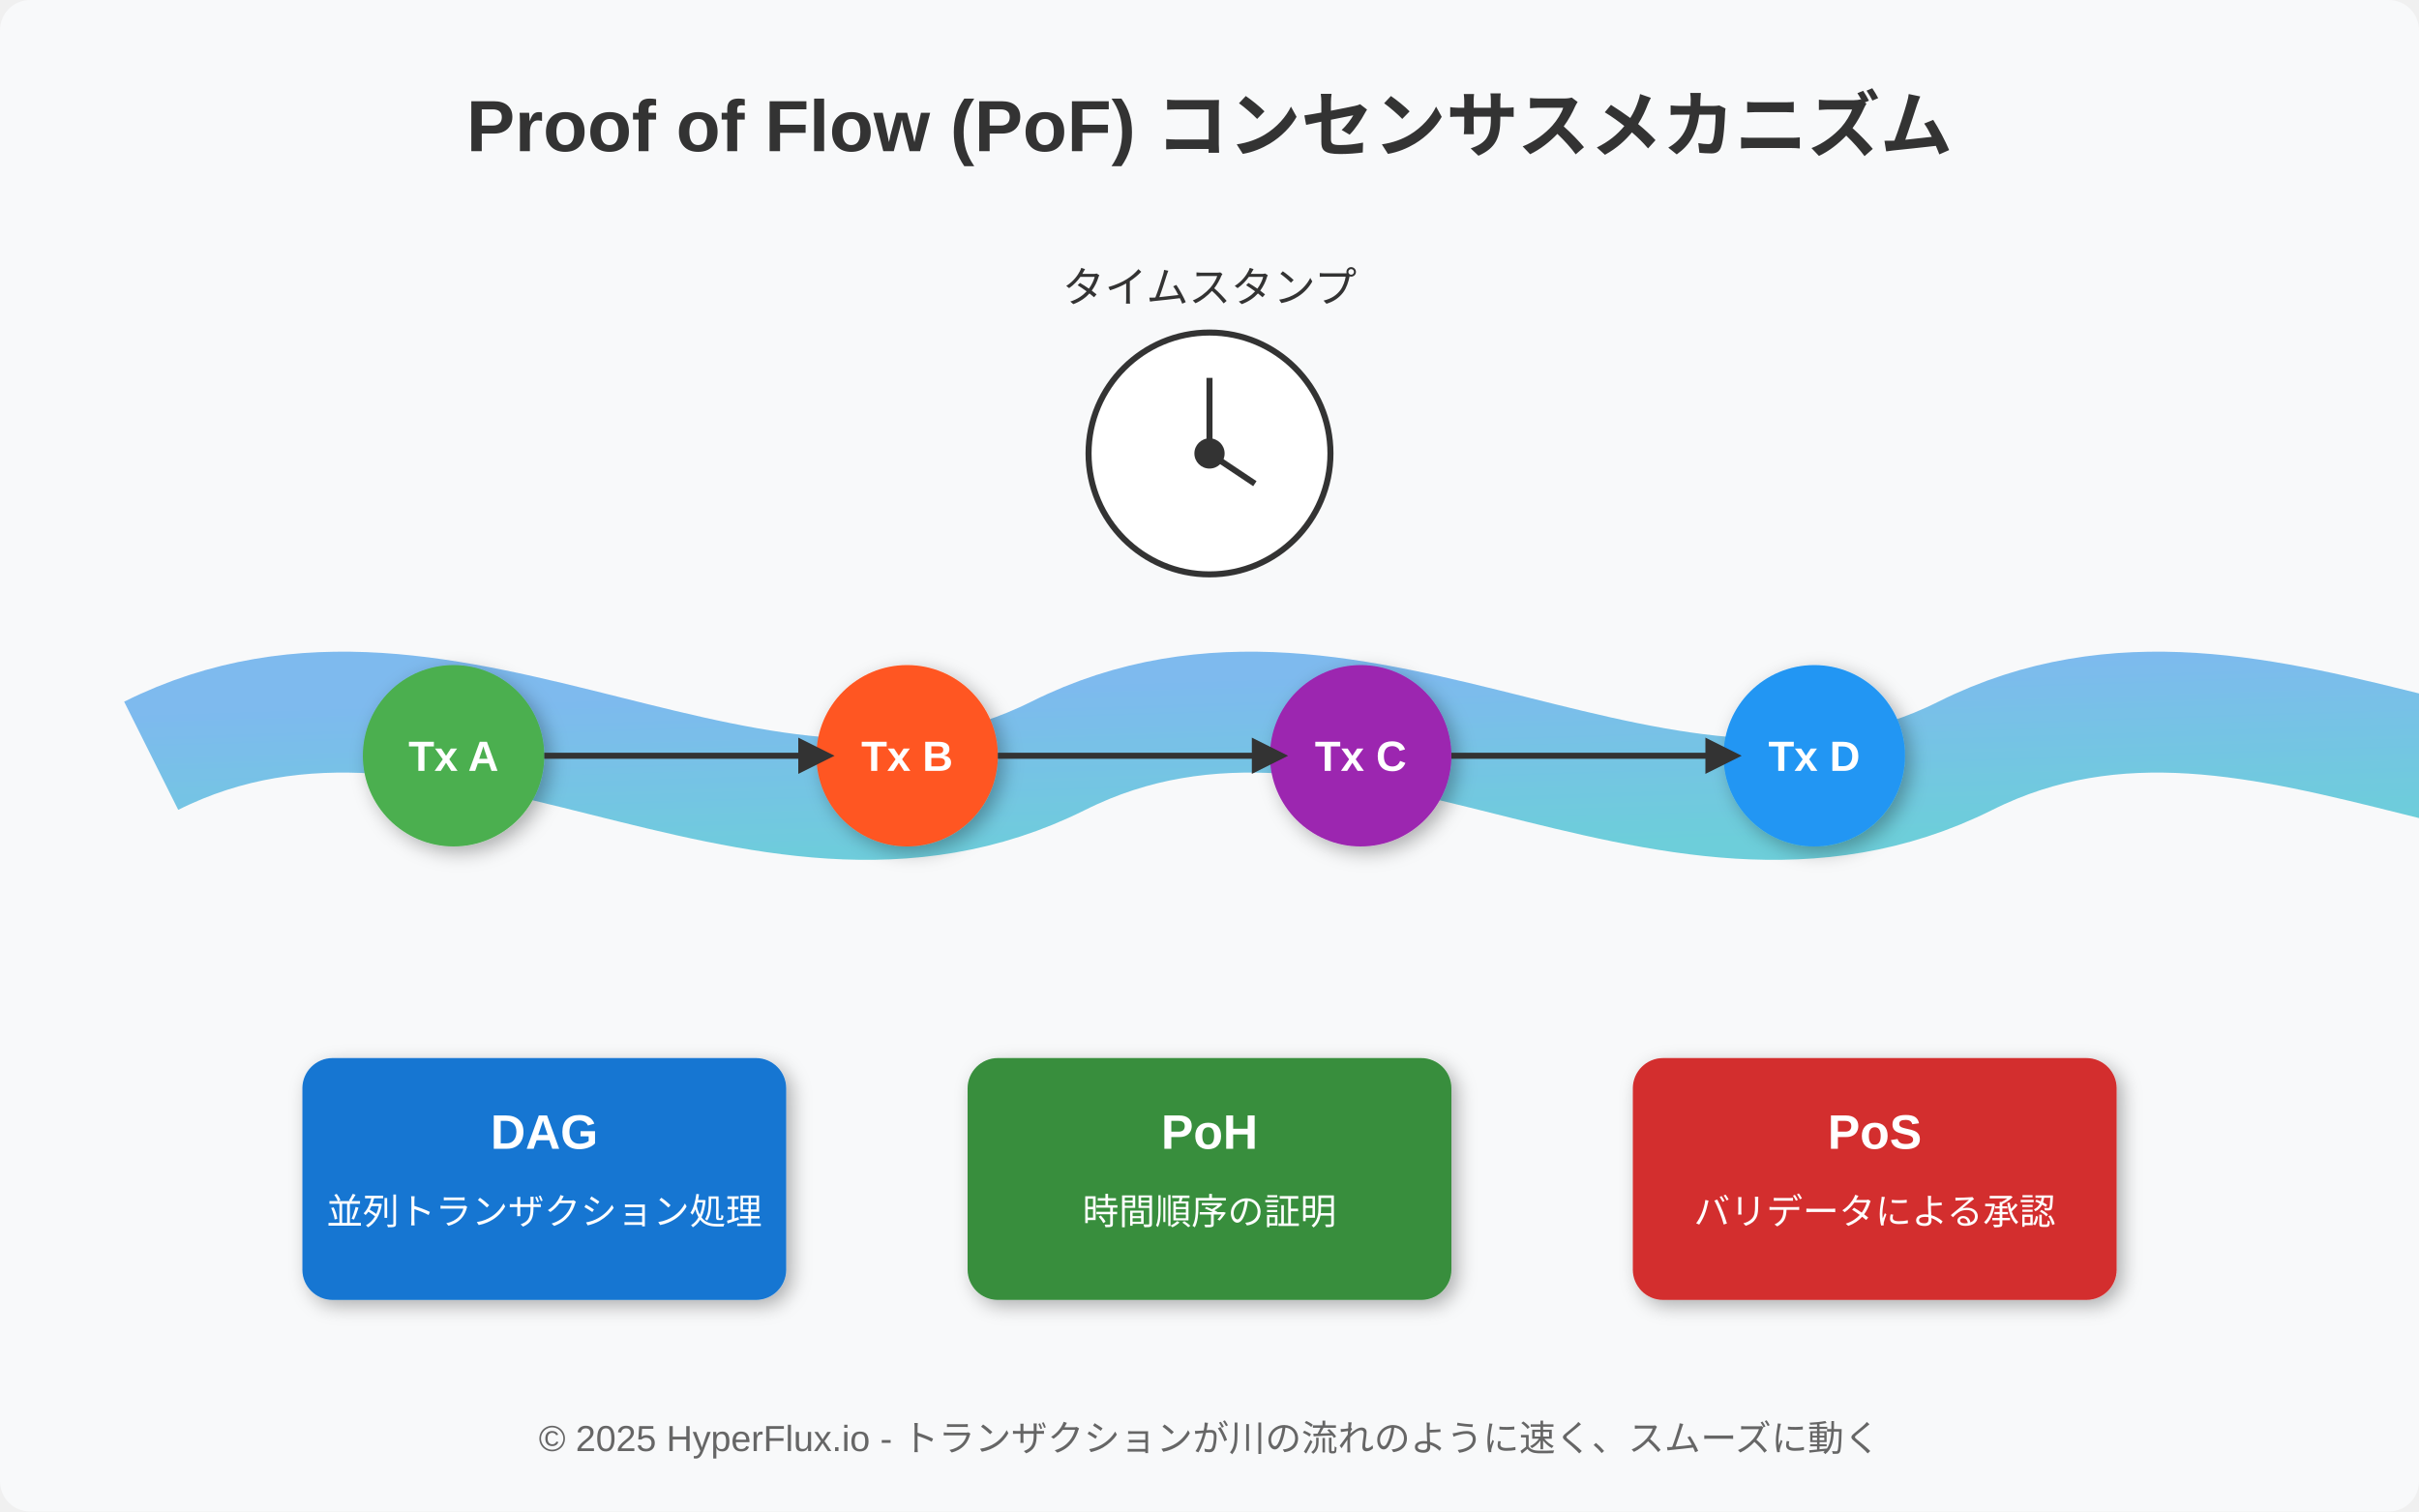
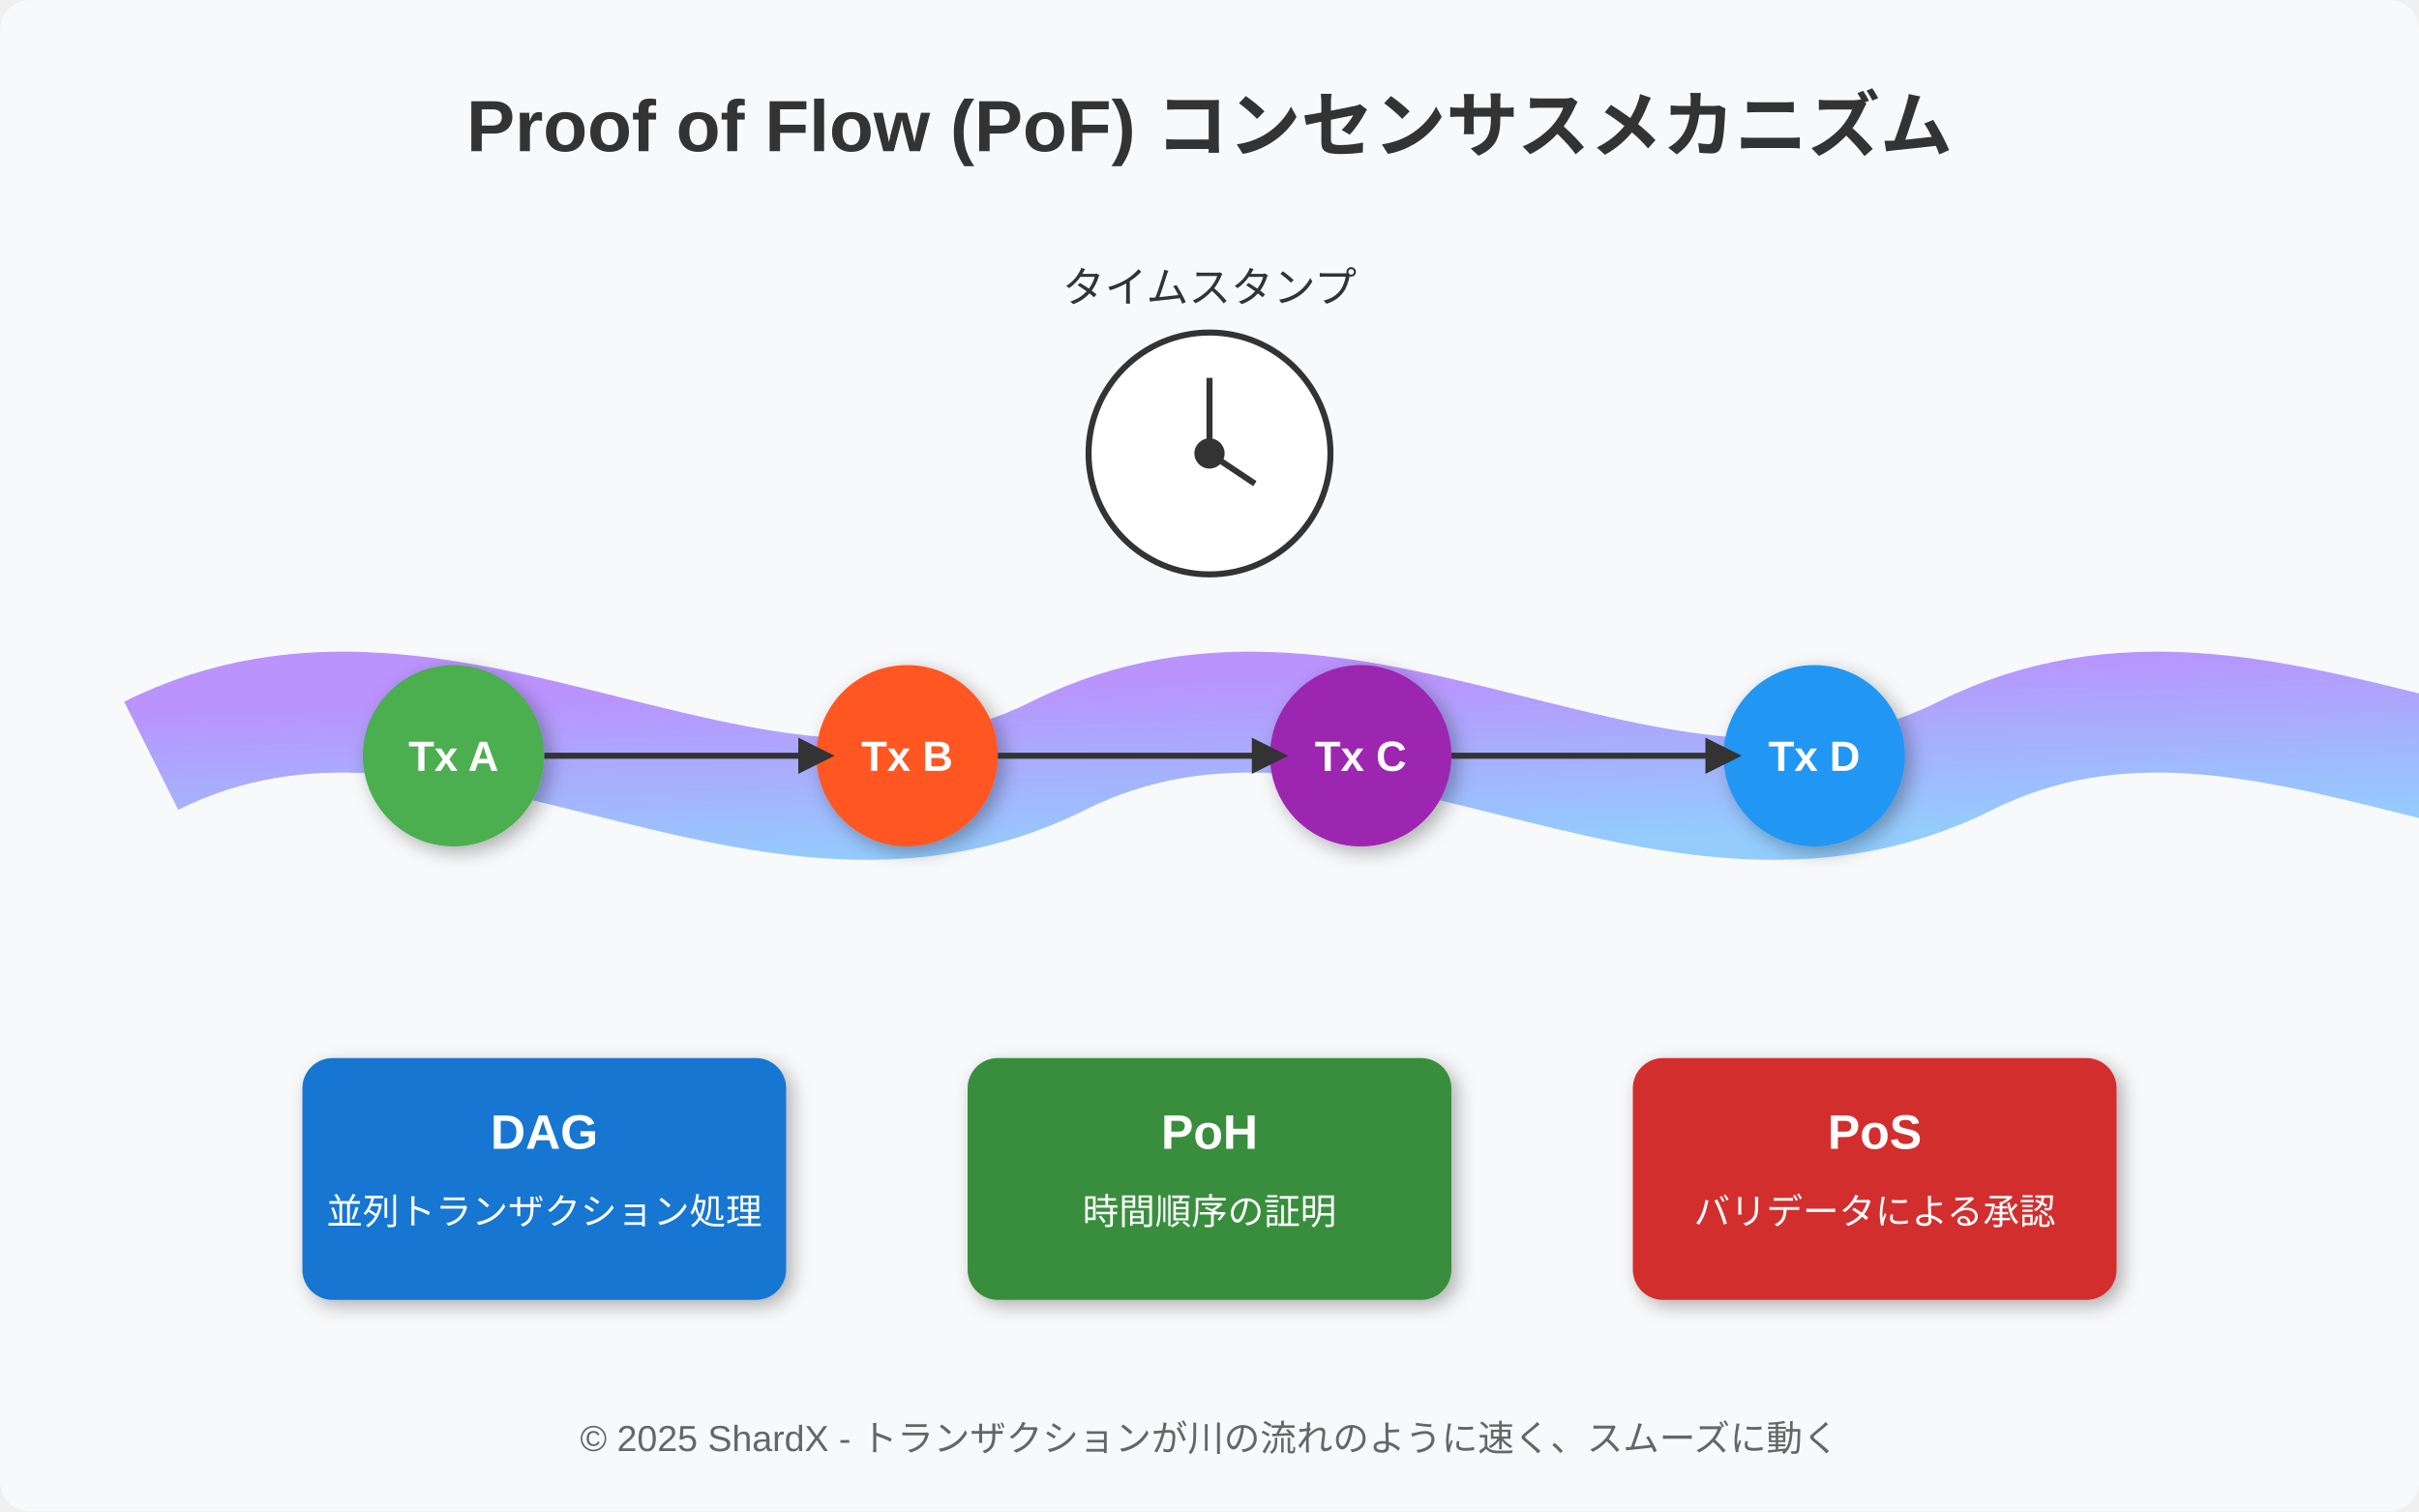
<svg xmlns="http://www.w3.org/2000/svg" width="800" height="500" viewBox="0 0 800 500">
  <defs>
    <linearGradient id="flow-gradient" x1="0%" y1="0%" x2="100%" y2="100%">
-       <stop offset="0%" stop-color="#1e88e5" stop-opacity="0.8" />
-       <stop offset="100%" stop-color="#00acc1" stop-opacity="0.8" />
+       <stop offset="0%" stop-color="#8844ff" stop-opacity="0.8" />
+       <stop offset="100%" stop-color="#44aaff" stop-opacity="0.8" />
    </linearGradient>
    <filter id="shadow" x="-20%" y="-20%" width="140%" height="140%">
      <feDropShadow dx="2" dy="2" stdDeviation="3" flood-color="#000" flood-opacity="0.3" />
    </filter>
    <marker id="arrow" viewBox="0 0 10 10" refX="5" refY="5" markerWidth="6" markerHeight="6" orient="auto-start-reverse">
      <path d="M 0 0 L 10 5 L 0 10 z" fill="#333" />
    </marker>
  </defs>
  <rect width="800" height="500" fill="#f8f9fa" rx="10" ry="10" />
  <text x="400" y="50" font-family="Arial, sans-serif" font-size="24" font-weight="bold" text-anchor="middle" fill="#333">Proof of Flow (PoF) コンセンサスメカニズム</text>
  <path d="M 50,250 C 150,200 250,300 350,250 C 450,200 550,300 650,250 C 750,200 850,300 950,250" stroke="url(#flow-gradient)" stroke-width="40" fill="none" opacity="0.7" />
  <g>
    <circle cx="150" cy="250" r="30" fill="#4CAF50" filter="url(#shadow)" />
    <text x="150" y="255" font-family="Arial, sans-serif" font-size="14" font-weight="bold" text-anchor="middle" fill="white">Tx A</text>
    <circle cx="300" cy="250" r="30" fill="#FF5722" filter="url(#shadow)" />
    <text x="300" y="255" font-family="Arial, sans-serif" font-size="14" font-weight="bold" text-anchor="middle" fill="white">Tx B</text>
    <circle cx="450" cy="250" r="30" fill="#9C27B0" filter="url(#shadow)" />
    <text x="450" y="255" font-family="Arial, sans-serif" font-size="14" font-weight="bold" text-anchor="middle" fill="white">Tx C</text>
    <circle cx="600" cy="250" r="30" fill="#2196F3" filter="url(#shadow)" />
    <text x="600" y="255" font-family="Arial, sans-serif" font-size="14" font-weight="bold" text-anchor="middle" fill="white">Tx D</text>
    <line x1="180" y1="250" x2="270" y2="250" stroke="#333" stroke-width="2" marker-end="url(#arrow)" />
    <line x1="330" y1="250" x2="420" y2="250" stroke="#333" stroke-width="2" marker-end="url(#arrow)" />
    <line x1="480" y1="250" x2="570" y2="250" stroke="#333" stroke-width="2" marker-end="url(#arrow)" />
  </g>
  <g>
    <rect x="100" y="350" width="160" height="80" rx="10" ry="10" fill="#1976D2" filter="url(#shadow)" />
    <text x="180" y="380" font-family="Arial, sans-serif" font-size="16" font-weight="bold" text-anchor="middle" fill="white">DAG</text>
    <text x="180" y="405" font-family="Arial, sans-serif" font-size="12" text-anchor="middle" fill="white">並列トランザクション処理</text>
    <rect x="320" y="350" width="160" height="80" rx="10" ry="10" fill="#388E3C" filter="url(#shadow)" />
    <text x="400" y="380" font-family="Arial, sans-serif" font-size="16" font-weight="bold" text-anchor="middle" fill="white">PoH</text>
    <text x="400" y="405" font-family="Arial, sans-serif" font-size="12" text-anchor="middle" fill="white">時間順序の証明</text>
    <rect x="540" y="350" width="160" height="80" rx="10" ry="10" fill="#D32F2F" filter="url(#shadow)" />
    <text x="620" y="380" font-family="Arial, sans-serif" font-size="16" font-weight="bold" text-anchor="middle" fill="white">PoS</text>
    <text x="620" y="405" font-family="Arial, sans-serif" font-size="12" text-anchor="middle" fill="white">バリデータによる承認</text>
  </g>
  <g transform="translate(400, 150)">
    <circle cx="0" cy="0" r="40" fill="white" stroke="#333" stroke-width="2" />
    <line x1="0" y1="0" x2="0" y2="-25" stroke="#333" stroke-width="2" />
    <line x1="0" y1="0" x2="15" y2="10" stroke="#333" stroke-width="2" />
    <circle cx="0" cy="0" r="5" fill="#333" />
    <text x="0" y="-50" font-family="Arial, sans-serif" font-size="14" text-anchor="middle" fill="#333">タイムスタンプ</text>
  </g>
-   <text x="400" y="480" font-family="Arial, sans-serif" font-size="12" text-anchor="middle" fill="#666">© 2025 HyperFlux.io - トランザクションが川の流れのように速く、スムーズに動く</text>
+   <text x="400" y="480" font-family="Arial, sans-serif" font-size="12" text-anchor="middle" fill="#666">© 2025 ShardX - トランザクションが川の流れのように速く、スムーズに動く</text>
</svg>
